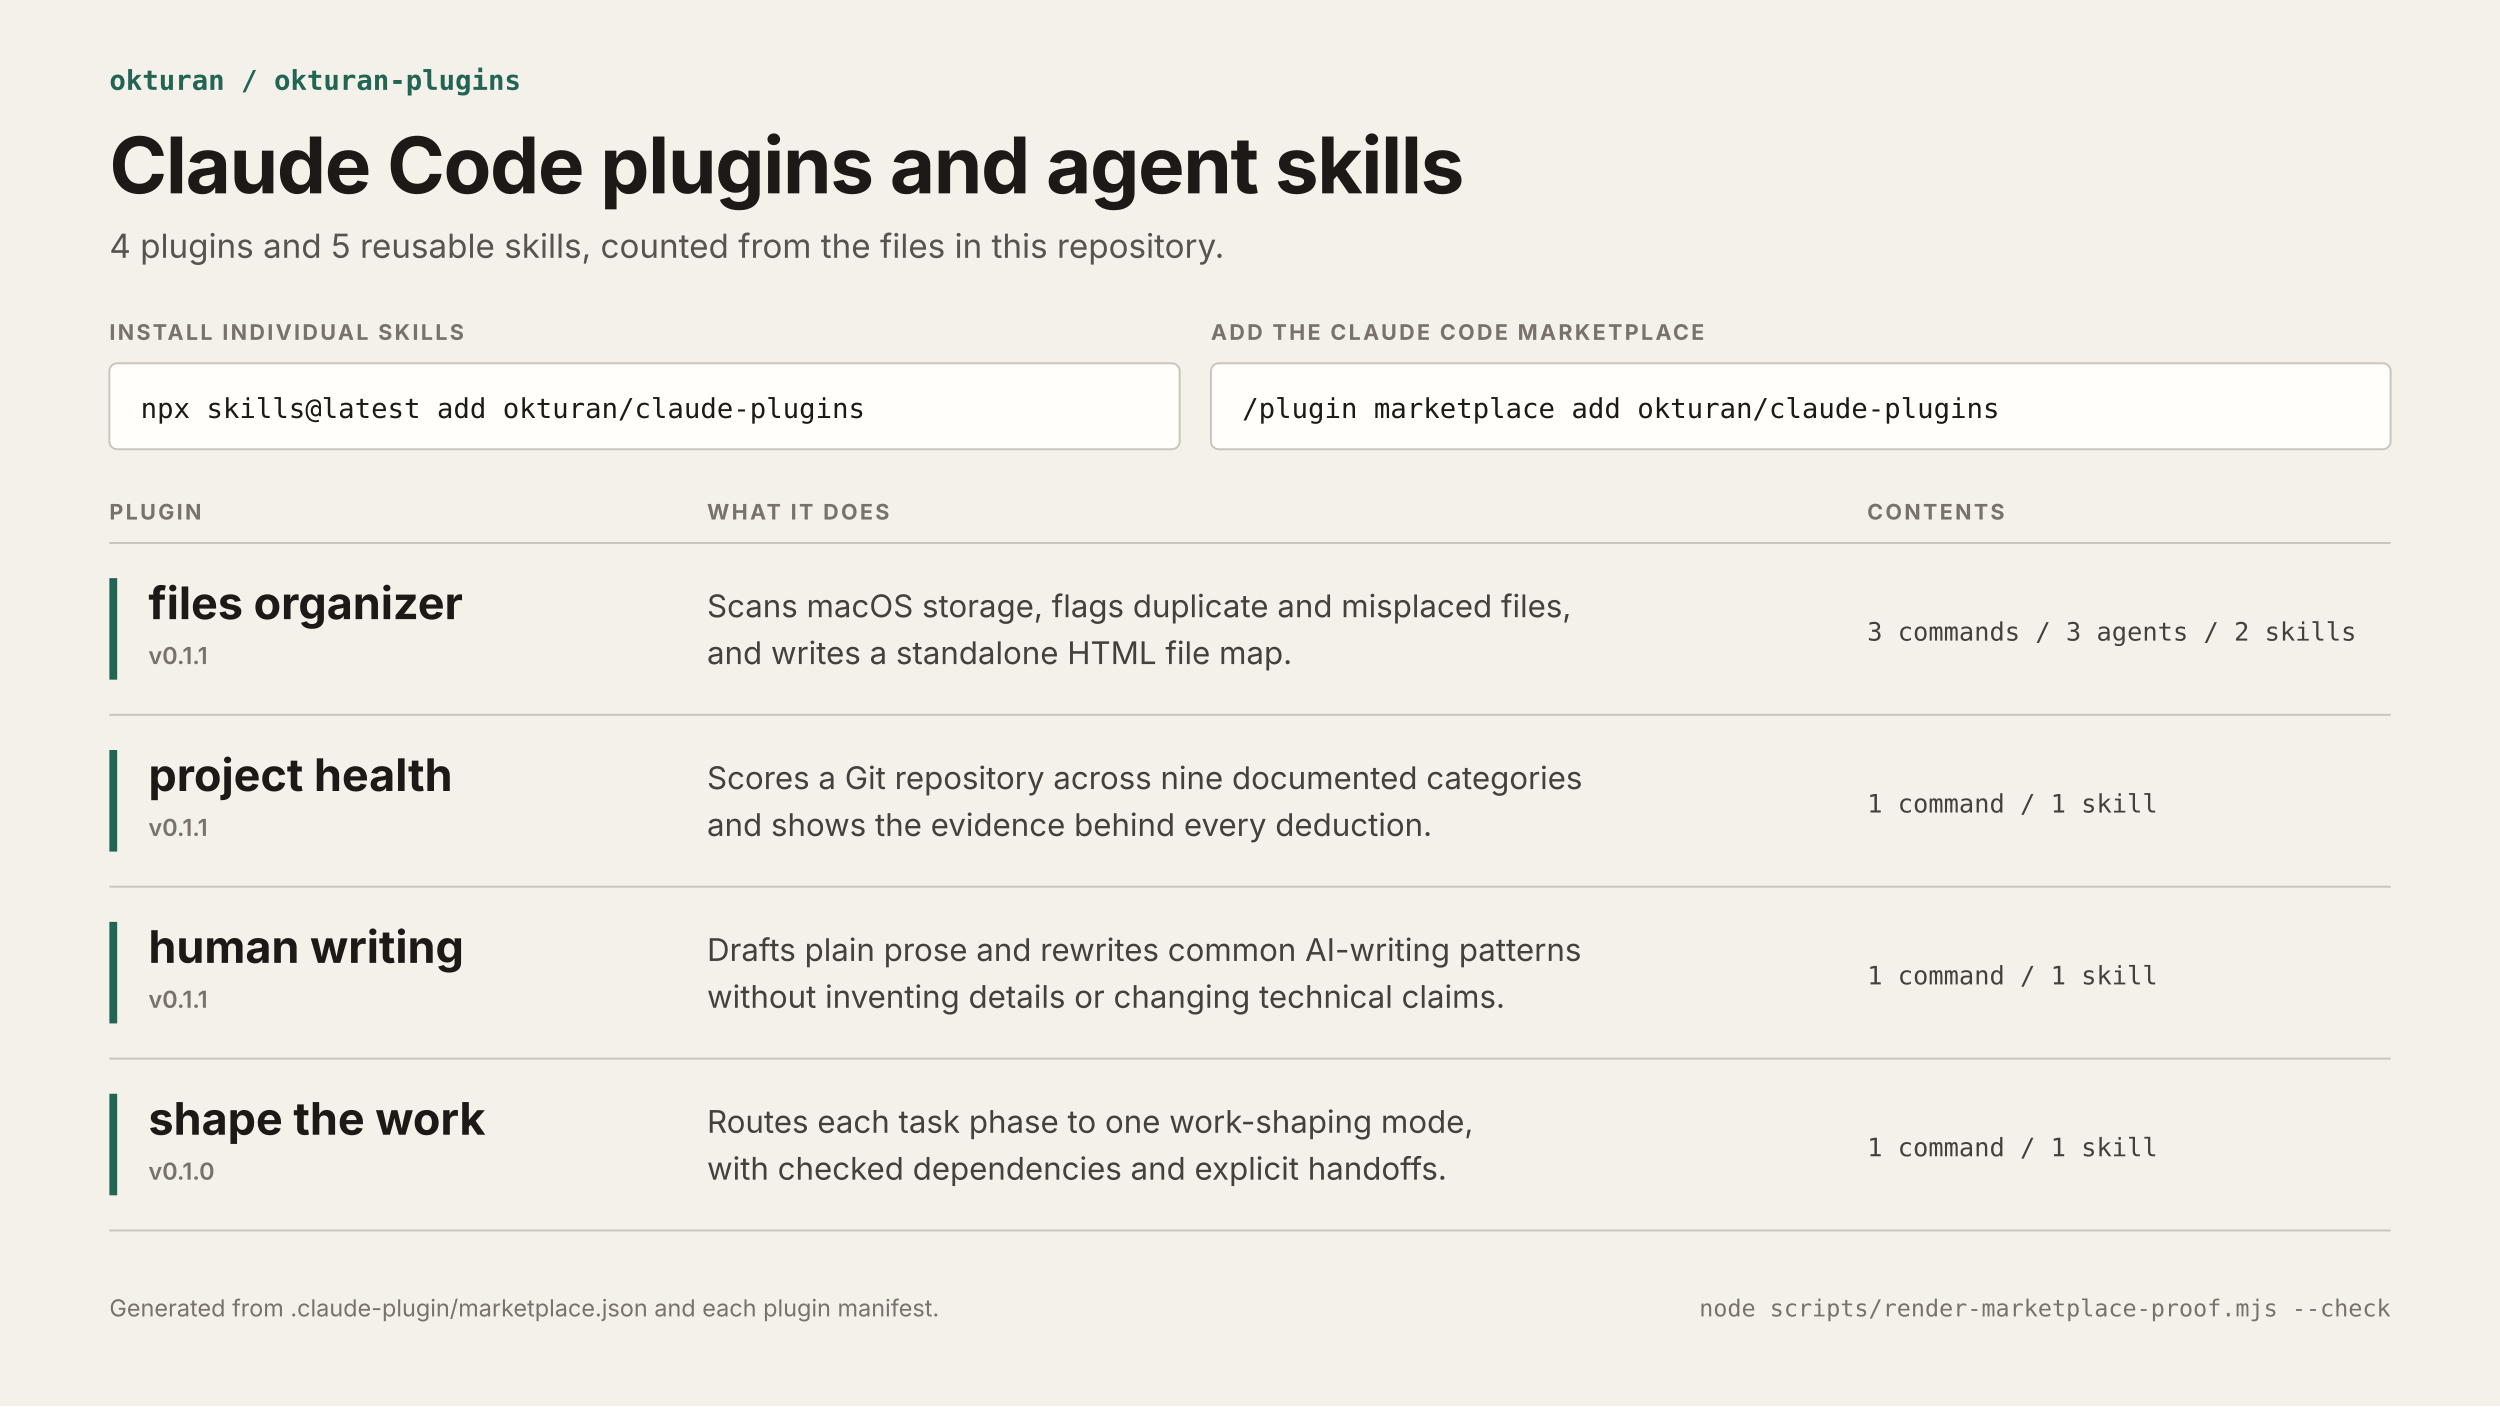
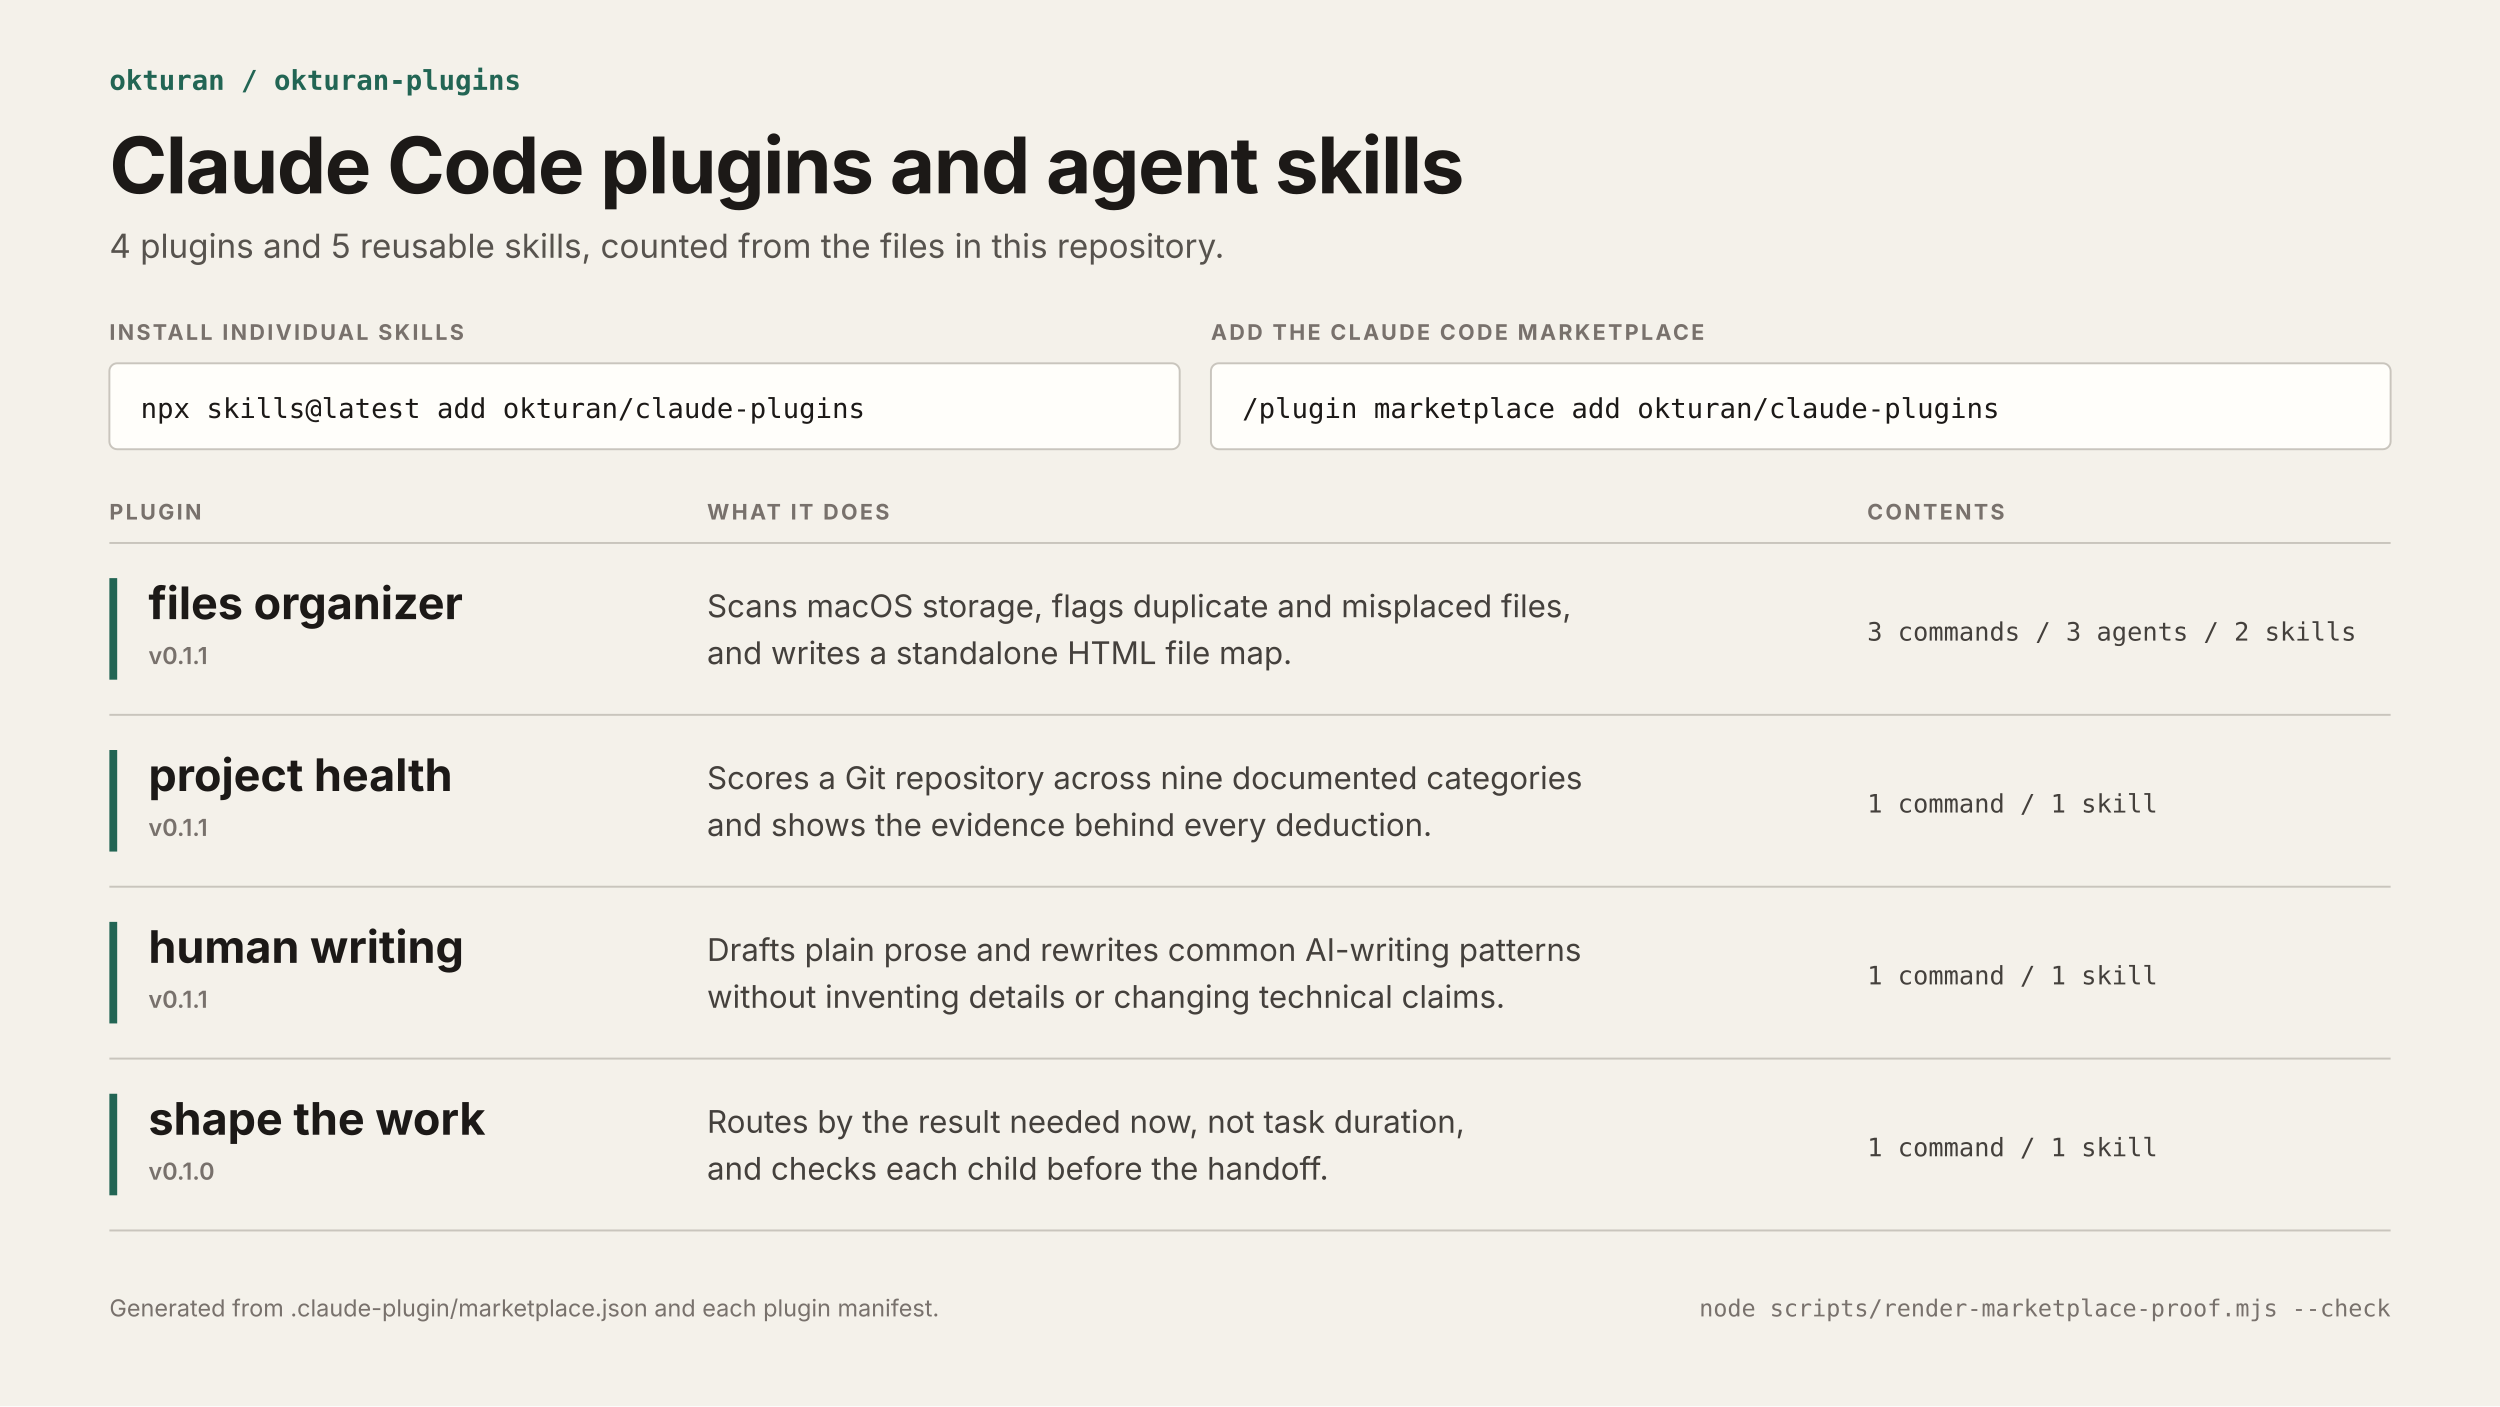
<svg xmlns="http://www.w3.org/2000/svg" width="1280" height="720" viewBox="0 0 1280 720" role="img" aria-labelledby="title desc">
  <defs>
    <style>
      text { fill: #1c1917; font-family: -apple-system, BlinkMacSystemFont, "Segoe UI", sans-serif; }
      .repo { fill: #226554; font-size: 14px; font-weight: 650; }
      .hero { font-size: 40px; font-weight: 680; letter-spacing: -0.7px; }
      .sub { fill: #57534e; font-size: 17px; }
      .column { fill: #78716c; font-size: 11px; font-weight: 700; letter-spacing: 1.2px; }
      .row-title { font-size: 23px; font-weight: 650; text-transform: capitalize; }
      .version { fill: #78716c; font-size: 12px; font-weight: 600; }
      .body { fill: #44403c; font-size: 16px; }
      .contents { fill: #44403c; font-size: 13px; }
      .code { font-size: 14px; }
      .footer { fill: #78716c; font-size: 12px; }
      .rule { stroke: #c9c5bd; stroke-width: 1; }
      .mono { font-family: ui-monospace, SFMono-Regular, Menlo, monospace; }
    </style>
  </defs>
  <rect width="1280" height="720" fill="#f4f1ea" />
  <text x="56" y="46" class="repo mono">okturan / okturan-plugins</text>
  <text x="56" y="99" class="hero">Claude Code plugins and agent skills</text>
  <text x="56" y="132" class="sub">4 plugins and 5 reusable skills, counted from the files in this repository.</text>
  <text x="56" y="174" class="column">INSTALL INDIVIDUAL SKILLS</text>
  <g transform="translate(56 186)">
    <rect width="548" height="44" rx="4" fill="#fffefa" stroke="#c9c5bd" />
    <text x="16" y="28" class="code mono">npx skills@latest add okturan/claude-plugins</text>
  </g>
  <text x="620" y="174" class="column">ADD THE CLAUDE CODE MARKETPLACE</text>
  <g transform="translate(620 186)">
    <rect width="604" height="44" rx="4" fill="#fffefa" stroke="#c9c5bd" />
    <text x="16" y="28" class="code mono">/plugin marketplace add okturan/claude-plugins</text>
  </g>
  <text x="56" y="266" class="column">PLUGIN</text>
  <text x="362" y="266" class="column">WHAT IT DOES</text>
  <text x="956" y="266" class="column">CONTENTS</text>
  <g transform="translate(56 278)">
    <line x1="0" y1="0" x2="1168" y2="0" class="rule" />
    <rect x="0" y="18" width="4" height="52" fill="#226554" />
    <text x="20" y="39" class="row-title">files organizer</text>
    <text x="20" y="62" class="version">v0.1.1</text>
    <text x="306" y="38" class="body">Scans macOS storage, flags duplicate and misplaced files,</text>
    <text x="306" y="62" class="body">and writes a standalone HTML file map.</text>
    <text x="900" y="50" class="contents mono">3 commands / 3 agents / 2 skills</text>
  </g>
  <g transform="translate(56 366)">
    <line x1="0" y1="0" x2="1168" y2="0" class="rule" />
    <rect x="0" y="18" width="4" height="52" fill="#226554" />
    <text x="20" y="39" class="row-title">project health</text>
    <text x="20" y="62" class="version">v0.1.1</text>
    <text x="306" y="38" class="body">Scores a Git repository across nine documented categories</text>
    <text x="306" y="62" class="body">and shows the evidence behind every deduction.</text>
    <text x="900" y="50" class="contents mono">1 command / 1 skill</text>
  </g>
  <g transform="translate(56 454)">
    <line x1="0" y1="0" x2="1168" y2="0" class="rule" />
    <rect x="0" y="18" width="4" height="52" fill="#226554" />
    <text x="20" y="39" class="row-title">human writing</text>
    <text x="20" y="62" class="version">v0.1.1</text>
    <text x="306" y="38" class="body">Drafts plain prose and rewrites common AI-writing patterns</text>
    <text x="306" y="62" class="body">without inventing details or changing technical claims.</text>
    <text x="900" y="50" class="contents mono">1 command / 1 skill</text>
  </g>
  <g transform="translate(56 542)">
    <line x1="0" y1="0" x2="1168" y2="0" class="rule" />
    <rect x="0" y="18" width="4" height="52" fill="#226554" />
    <text x="20" y="39" class="row-title">shape the work</text>
    <text x="20" y="62" class="version">v0.1.0</text>
-     <text x="306" y="38" class="body">Routes each task phase to one work-shaping mode,</text>
-     <text x="306" y="62" class="body">with checked dependencies and explicit handoffs.</text>
+     <text x="306" y="38" class="body">Routes by the result needed now, not task duration,</text>
+     <text x="306" y="62" class="body">and checks each child before the handoff.</text>
    <text x="900" y="50" class="contents mono">1 command / 1 skill</text>
  </g>
  <line x1="56" y1="630" x2="1224" y2="630" class="rule" />
  <text x="56" y="674" class="footer">Generated from .claude-plugin/marketplace.json and each plugin manifest.</text>
  <text x="1224" y="674" text-anchor="end" class="footer mono">node scripts/render-marketplace-proof.mjs --check</text>
</svg>
